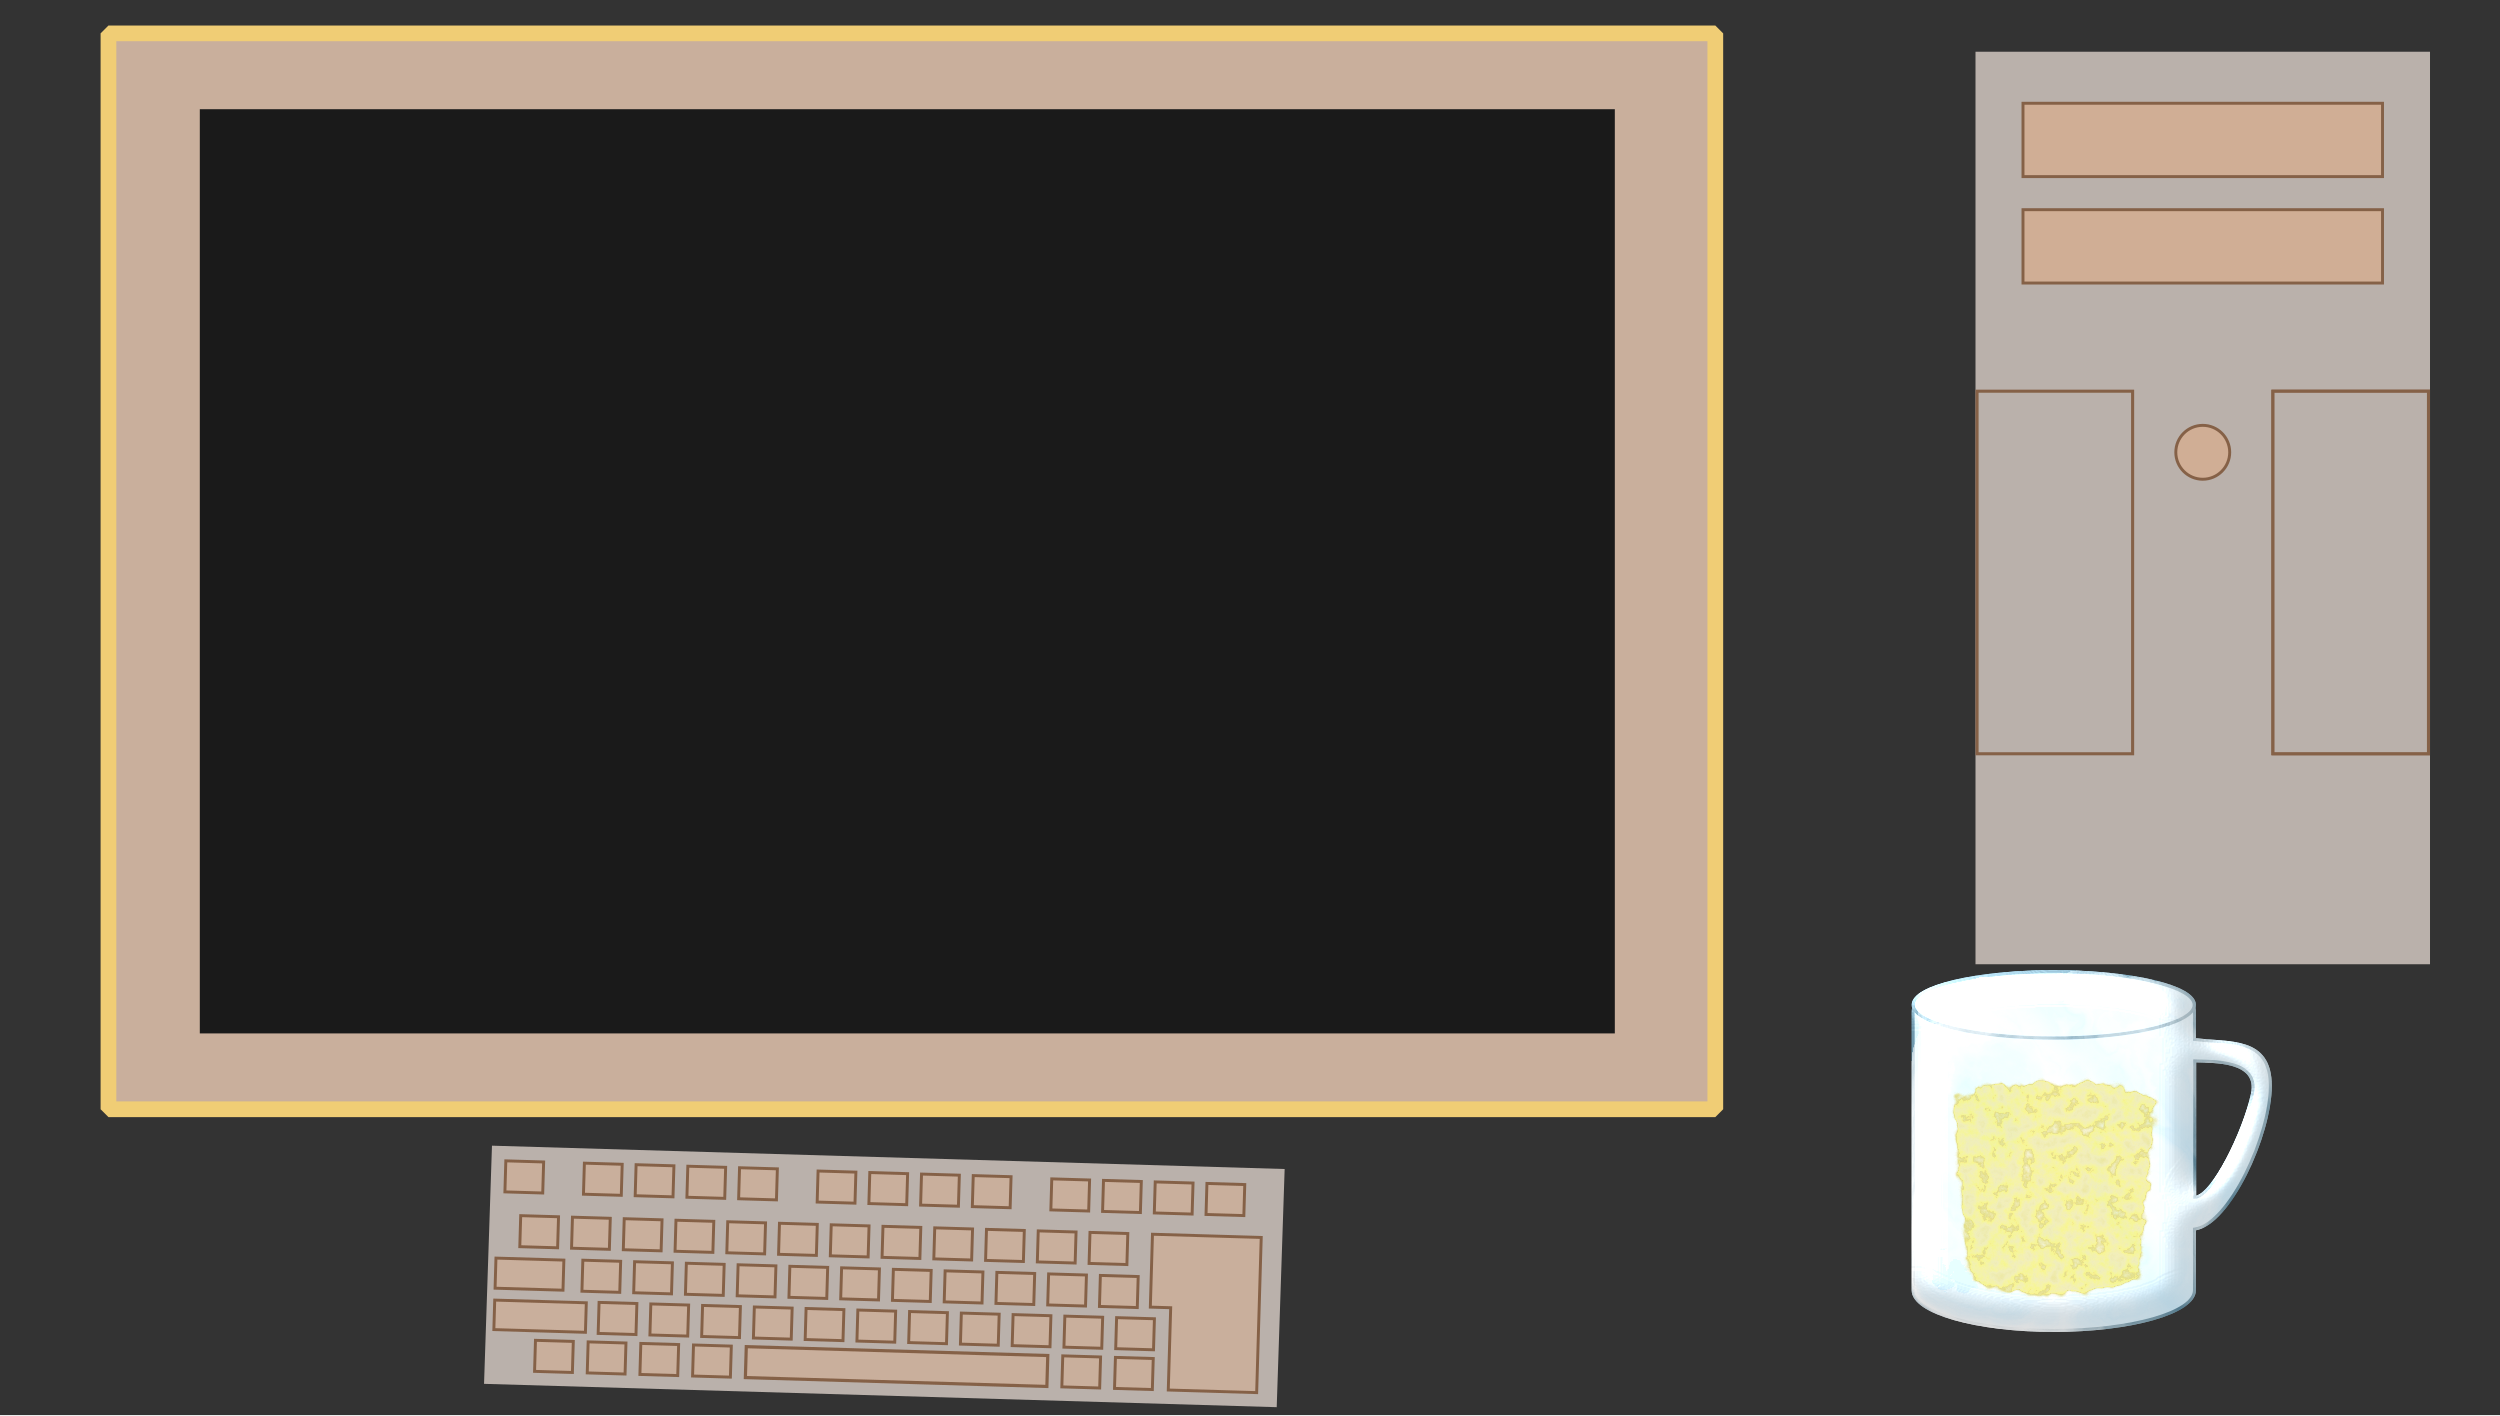
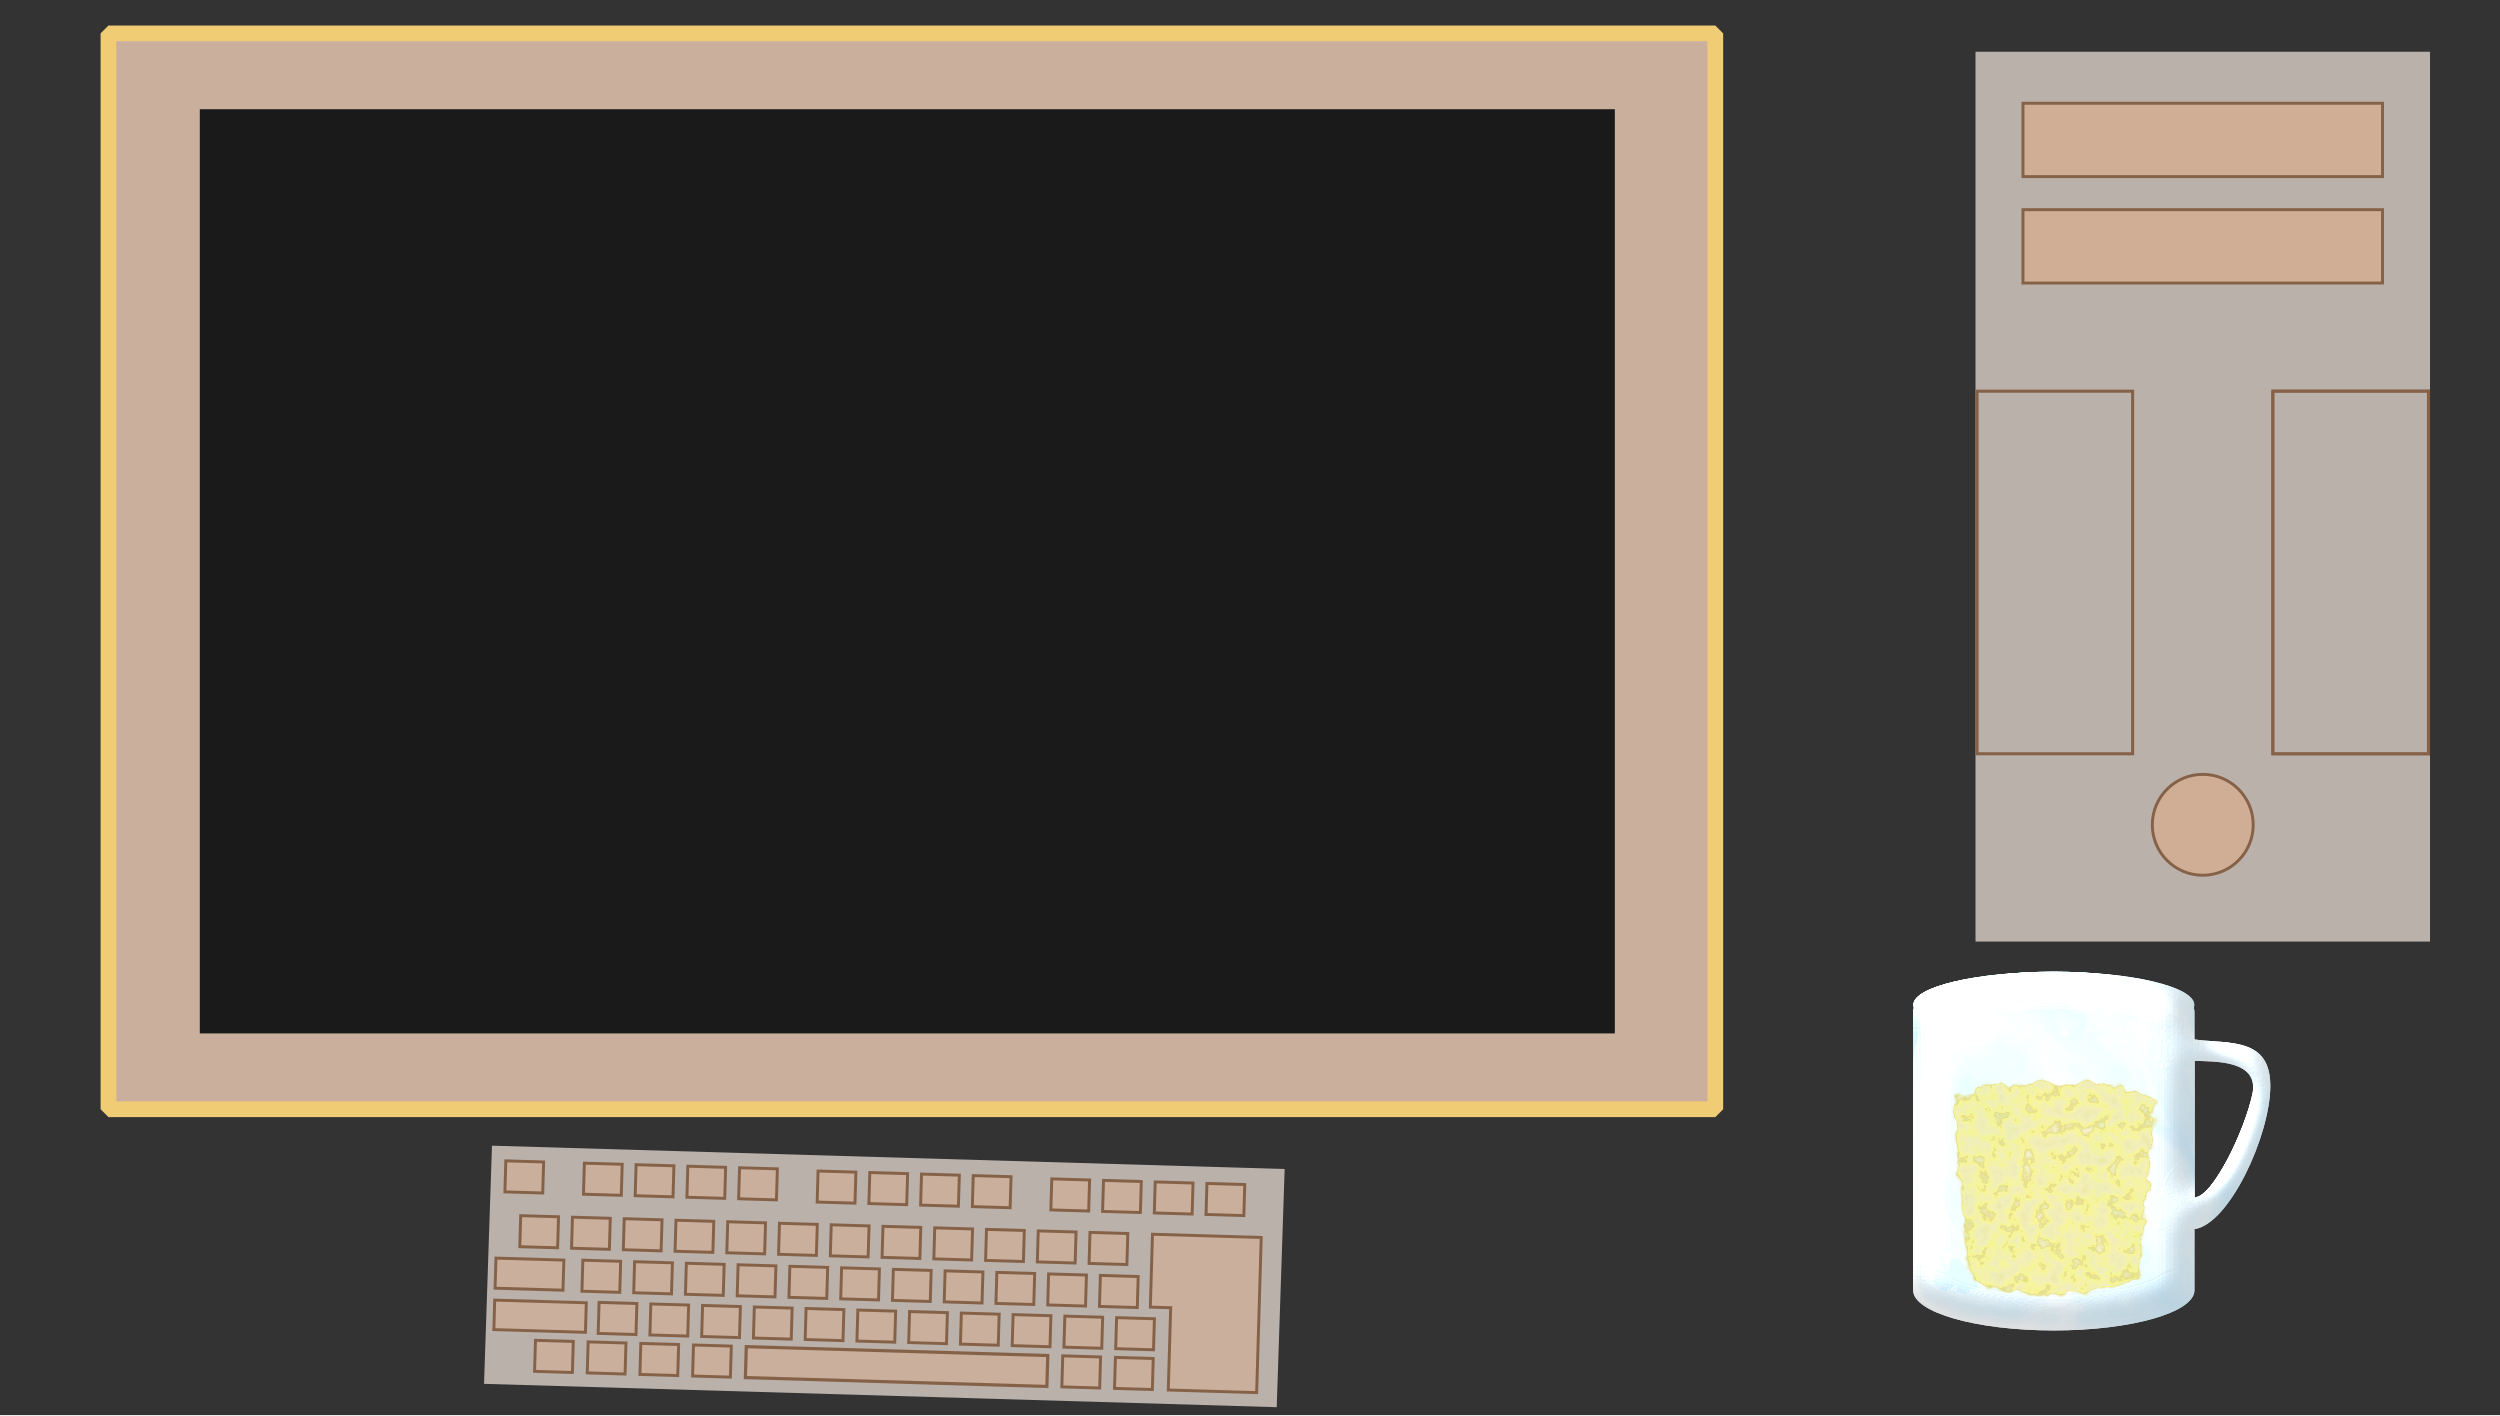
<svg xmlns="http://www.w3.org/2000/svg" width="848" height="480" viewBox="0 0 848 480" version="1.1" id="svg1">
  <defs id="defs1">
    <filter style="color-interpolation-filters:sRGB;" id="filter113" x="-0.06" y="-0.057" width="1.12" height="1.114">
      <feGaussianBlur result="result0" in="SourceGraphic" stdDeviation="0.5" id="feGaussianBlur109" />
      <feTurbulence baseFrequency="0.2" seed="300" numOctaves="10" result="result1" type="fractalNoise" id="feTurbulence109" />
      <feGaussianBlur stdDeviation="0.5" result="result8" id="feGaussianBlur110" />
      <feDisplacementMap result="result7" in2="result8" scale="5" in="result0" xChannelSelector="R" id="feDisplacementMap110" />
      <feComposite result="result2" operator="in" in2="result1" in="result7" id="feComposite110" />
      <feComposite k3="3" in2="result2" in="result0" operator="arithmetic" id="feComposite111" />
      <feBlend result="fbSourceGraphic" mode="multiply" in2="result2" id="feBlend111" />
      <feColorMatrix values="1 0 0 -1 0 1 0 1 -1 0 1 0 0 -1 0 -1.8 -0.5 0 5.7 -3.5 " in="fbSourceGraphic" result="fbSourceGraphicAlpha" id="feColorMatrix111" />
      <feGaussianBlur stdDeviation="0.5" in="fbSourceGraphicAlpha" result="result10" id="feGaussianBlur111" />
      <feSpecularLighting result="result6" surfaceScale="5" specularExponent="3" id="feSpecularLighting111">
        <feDistantLight azimuth="225" elevation="10" id="feDistantLight111" />
      </feSpecularLighting>
      <feComposite in2="fbSourceGraphicAlpha" in="result6" result="result21" operator="in" id="feComposite112" />
      <feGaussianBlur stdDeviation="0.2" in="result21" result="result20" id="feGaussianBlur112" />
      <feComposite in="fbSourceGraphic" result="result4" operator="arithmetic" k2="0.8" k3="0.7" in2="result20" id="feComposite113" />
    </filter>
-     <filter height="1.363" y="-0.182" width="1.365" x="-0.182" style="color-interpolation-filters:sRGB;" id="filter220">
+     <filter height="1.355" y="-0.177" width="1.357" x="-0.178" style="color-interpolation-filters:sRGB;" id="filter220">
      <feGaussianBlur stdDeviation="4" result="result8" id="feGaussianBlur216" />
      <feTurbulence seed="50" result="result7" type="turbulence" numOctaves="7" baseFrequency="0.01 0.01" id="feTurbulence216" />
      <feColorMatrix result="result5" values="1 0 0 0 0 0 1 0 0 0 0 0 1 0 0 0 0 0 1.4 0 " id="feColorMatrix216" />
      <feComposite result="result6" in="result5" operator="in" in2="result8" id="feComposite216" />
      <feDisplacementMap in="result5" xChannelSelector="A" yChannelSelector="A" scale="100" result="result4" in2="result6" id="feDisplacementMap216" />
      <feFlood flood-opacity="1" flood-color="rgb(224,224,224)" id="feFlood216" />
      <feComposite result="result2" operator="atop" in2="result4" id="feComposite217" />
      <feComposite in="result2" operator="atop" in2="SourceGraphic" result="result9" id="feComposite218" />
      <feBlend result="fbSourceGraphic" mode="darken" in2="result9" id="feBlend218" />
      <feGaussianBlur stdDeviation="5" in="fbSourceGraphic" result="result0" id="feGaussianBlur218" />
      <feSpecularLighting in="result0" result="result1" lighting-color="rgb(255,255,255)" surfaceScale="8" specularConstant="0.8" specularExponent="30" id="feSpecularLighting218">
        <feDistantLight elevation="55" azimuth="235" id="feDistantLight218" />
      </feSpecularLighting>
      <feComposite in2="fbSourceGraphic" in="result1" result="result2" operator="in" id="feComposite219" />
      <feComposite in="fbSourceGraphic" result="result4" operator="arithmetic" k2="1" k3="1" in2="result2" id="feComposite220" />
    </filter>
  </defs>
  <g id="layer3">
    <rect style="fill:#333333;fill-opacity:1;fill-rule:nonzero;stroke:none;stroke-width:5.757;stroke-linejoin:bevel;stroke-dasharray:none;stroke-opacity:1;paint-order:normal" id="rect3" width="848.538" height="480" x="0" y="0" />
  </g>
  <g id="layer5">
-     <g id="g113" style="filter:url(#filter220)">
-       <path id="path89" style="fill:#b6d2e0;fill-opacity:1;stroke:#477185;stroke-opacity:1" d="m 696.646,329.58 c -26.351,-1e-5 -47.712,6.104 -47.709,13.633 v 0.014 94.414 0.016 c 4.9e-4,7.528 21.36,13.631 47.709,13.631 26.349,2e-5 47.709,-6.103 47.709,-13.631 v -20.746 c 11.8,-1.592 25.74,-31.884 25.74,-48.533 -8e-5,-16.649 -13.94,-14.203 -25.74,-15.795 v -9.369 c 0.003,-7.529 -21.358,-13.633 -47.709,-13.633 z m 47.801,30.262 c 6.257,0.246 22.028,-0.452 19.562,11.26 -2.598,12.339 -13.305,34.784 -19.562,35.031 z" />
-       <ellipse style="fill:#b6d2e0;fill-opacity:1;stroke:#477185;stroke-width:1.103;stroke-dasharray:none;stroke-opacity:1" id="path91" cx="696.646" cy="340.874" rx="47.65" ry="11.242" />
+     <g id="g113" style="filter:url(#filter220);stroke:none;stroke-opacity:1;stroke-width:5;stroke-dasharray:none">
+       <path id="path89" style="fill:#b6d2e0;fill-opacity:1;stroke:none;stroke-opacity:1;stroke-width:5;stroke-dasharray:none" d="m 696.646,329.58 c -26.351,-1e-5 -47.712,6.104 -47.709,13.633 v 0.014 94.414 0.016 c 4.9e-4,7.528 21.36,13.631 47.709,13.631 26.349,2e-5 47.709,-6.103 47.709,-13.631 v -20.746 c 11.8,-1.592 25.74,-31.884 25.74,-48.533 -8e-5,-16.649 -13.94,-14.203 -25.74,-15.795 v -9.369 c 0.003,-7.529 -21.358,-13.633 -47.709,-13.633 z m 47.801,30.262 c 6.257,0.246 22.028,-0.452 19.562,11.26 -2.598,12.339 -13.305,34.784 -19.562,35.031 z" />
+       <ellipse style="fill:#b6d2e0;fill-opacity:1;stroke:none;stroke-width:5;stroke-dasharray:none;stroke-opacity:1" id="path91" cx="696.646" cy="340.874" rx="47.65" ry="11.242" />
    </g>
    <path id="path92" style="fill:#e6df80;fill-opacity:1;stroke:none;stroke-width:0.701;stroke-dasharray:none;stroke-opacity:1;filter:url(#filter113)" d="M 696.646 367.236 A 34.086 7.779 0 0 0 662.561 375.016 A 34.086 7.779 0 0 0 662.594 375.361 L 668.027 431.273 A 28.62 7.779 0 0 0 696.646 439.053 A 28.62 7.779 0 0 0 725.266 431.273 L 730.732 375.016 A 34.086 7.779 0 0 0 696.646 367.236 z " />
  </g>
  <g id="layer4" transform="rotate(1.686584,299.9704,432.9659)">
    <rect style="fill:#bab1ab;stroke-width:0.849" id="rect10" width="268.99" height="80.83" x="167.153" y="392.554" transform="matrix(1,0,-0.00387507,0.9999925,0,0)" />
    <rect style="fill:#c9af9c;fill-opacity:1;stroke:#856147;stroke-width:1;stroke-dasharray:none;stroke-opacity:1" id="rect11" width="12.835" height="10.531" x="170.476" y="397.557" />
    <g id="g28" transform="translate(1.31641)">
      <rect style="fill:#c9af9c;fill-opacity:1;stroke:#856147;stroke-width:1;stroke-dasharray:none;stroke-opacity:1" id="rect12" width="12.835" height="10.531" x="195.817" y="397.557" />
      <rect style="fill:#c9af9c;fill-opacity:1;stroke:#856147;stroke-width:1;stroke-dasharray:none;stroke-opacity:1" id="rect13" width="12.835" height="10.531" x="213.369" y="397.557" />
      <rect style="fill:#c9af9c;fill-opacity:1;stroke:#856147;stroke-width:1;stroke-dasharray:none;stroke-opacity:1" id="rect14" width="12.835" height="10.531" x="230.921" y="397.557" />
      <rect style="fill:#c9af9c;fill-opacity:1;stroke:#856147;stroke-width:1;stroke-dasharray:none;stroke-opacity:1" id="rect15" width="12.835" height="10.531" x="248.473" y="397.557" />
    </g>
    <g id="g31" transform="translate(80.63043,0.3291038)">
      <rect style="fill:#c9af9c;fill-opacity:1;stroke:#856147;stroke-width:1;stroke-dasharray:none;stroke-opacity:1" id="rect28" width="12.835" height="10.531" x="195.817" y="397.557" />
      <rect style="fill:#c9af9c;fill-opacity:1;stroke:#856147;stroke-width:1;stroke-dasharray:none;stroke-opacity:1" id="rect29" width="12.835" height="10.531" x="213.369" y="397.557" />
      <rect style="fill:#c9af9c;fill-opacity:1;stroke:#856147;stroke-width:1;stroke-dasharray:none;stroke-opacity:1" id="rect30" width="12.835" height="10.531" x="230.921" y="397.557" />
      <rect style="fill:#c9af9c;fill-opacity:1;stroke:#856147;stroke-width:1;stroke-dasharray:none;stroke-opacity:1" id="rect31" width="12.835" height="10.531" x="248.473" y="397.557" />
    </g>
    <g id="g35" transform="translate(159.9444,0.6582076)">
      <rect style="fill:#c9af9c;fill-opacity:1;stroke:#856147;stroke-width:1;stroke-dasharray:none;stroke-opacity:1" id="rect32" width="12.835" height="10.531" x="195.817" y="397.557" />
      <rect style="fill:#c9af9c;fill-opacity:1;stroke:#856147;stroke-width:1;stroke-dasharray:none;stroke-opacity:1" id="rect33" width="12.835" height="10.531" x="213.369" y="397.557" />
      <rect style="fill:#c9af9c;fill-opacity:1;stroke:#856147;stroke-width:1;stroke-dasharray:none;stroke-opacity:1" id="rect34" width="12.835" height="10.531" x="230.921" y="397.557" />
      <rect style="fill:#c9af9c;fill-opacity:1;stroke:#856147;stroke-width:1;stroke-dasharray:none;stroke-opacity:1" id="rect35" width="12.835" height="10.531" x="248.473" y="397.557" />
    </g>
    <rect style="fill:#c9af9c;fill-opacity:1;stroke:#856147;stroke-width:1;stroke-dasharray:none;stroke-opacity:1" id="rect36" width="12.835" height="10.531" x="176.071" y="415.987" />
    <rect style="fill:#c9af9c;fill-opacity:1;stroke:#856147;stroke-width:1;stroke-dasharray:none;stroke-opacity:1" id="rect37" width="12.835" height="10.531" x="193.633" y="415.987" />
    <rect style="fill:#c9af9c;fill-opacity:1;stroke:#856147;stroke-width:1;stroke-dasharray:none;stroke-opacity:1" id="rect38" width="12.835" height="10.531" x="211.195" y="415.987" />
    <rect style="fill:#c9af9c;fill-opacity:1;stroke:#856147;stroke-width:1;stroke-dasharray:none;stroke-opacity:1" id="rect39" width="12.835" height="10.531" x="228.757" y="415.987" />
    <rect style="fill:#c9af9c;fill-opacity:1;stroke:#856147;stroke-width:1;stroke-dasharray:none;stroke-opacity:1" id="rect40" width="12.835" height="10.531" x="246.319" y="415.987" />
    <rect style="fill:#c9af9c;fill-opacity:1;stroke:#856147;stroke-width:1;stroke-dasharray:none;stroke-opacity:1" id="rect41" width="12.835" height="10.531" x="263.881" y="415.987" />
    <rect style="fill:#c9af9c;fill-opacity:1;stroke:#856147;stroke-width:1;stroke-dasharray:none;stroke-opacity:1" id="rect42" width="12.835" height="10.531" x="281.444" y="415.987" />
    <rect style="fill:#c9af9c;fill-opacity:1;stroke:#856147;stroke-width:1;stroke-dasharray:none;stroke-opacity:1" id="rect43" width="12.835" height="10.531" x="299.006" y="415.987" />
    <rect style="fill:#c9af9c;fill-opacity:1;stroke:#856147;stroke-width:1;stroke-dasharray:none;stroke-opacity:1" id="rect44" width="12.835" height="10.531" x="316.568" y="415.987" />
    <rect style="fill:#c9af9c;fill-opacity:1;stroke:#856147;stroke-width:1;stroke-dasharray:none;stroke-opacity:1" id="rect45" width="12.835" height="10.531" x="334.13" y="415.987" />
    <rect style="fill:#c9af9c;fill-opacity:1;stroke:#856147;stroke-width:1;stroke-dasharray:none;stroke-opacity:1" id="rect46" width="12.835" height="10.531" x="351.692" y="415.987" />
    <rect style="fill:#c9af9c;fill-opacity:1;stroke:#856147;stroke-width:1;stroke-dasharray:none;stroke-opacity:1" id="rect47" width="12.835" height="10.531" x="369.254" y="415.987" />
    <rect style="fill:#c9af9c;fill-opacity:1;stroke:#856147;stroke-width:1;stroke-dasharray:none;stroke-opacity:1" id="rect48" width="23.047" height="10.212" x="168.102" y="430.627" />
    <rect style="fill:#c9af9c;fill-opacity:1;stroke:#856147;stroke-width:1;stroke-dasharray:none;stroke-opacity:1" id="rect49" width="12.835" height="10.531" x="197.582" y="430.468" />
    <rect style="fill:#c9af9c;fill-opacity:1;stroke:#856147;stroke-width:1;stroke-dasharray:none;stroke-opacity:1" id="rect50" width="12.835" height="10.531" x="215.144" y="430.468" />
    <rect style="fill:#c9af9c;fill-opacity:1;stroke:#856147;stroke-width:1;stroke-dasharray:none;stroke-opacity:1" id="rect51" width="12.835" height="10.531" x="232.706" y="430.468" />
    <rect style="fill:#c9af9c;fill-opacity:1;stroke:#856147;stroke-width:1;stroke-dasharray:none;stroke-opacity:1" id="rect52" width="12.835" height="10.531" x="250.268" y="430.468" />
    <rect style="fill:#c9af9c;fill-opacity:1;stroke:#856147;stroke-width:1;stroke-dasharray:none;stroke-opacity:1" id="rect53" width="12.835" height="10.531" x="267.831" y="430.468" />
    <rect style="fill:#c9af9c;fill-opacity:1;stroke:#856147;stroke-width:1;stroke-dasharray:none;stroke-opacity:1" id="rect54" width="12.835" height="10.531" x="285.393" y="430.468" />
    <rect style="fill:#c9af9c;fill-opacity:1;stroke:#856147;stroke-width:1;stroke-dasharray:none;stroke-opacity:1" id="rect55" width="12.835" height="10.531" x="302.955" y="430.468" />
    <rect style="fill:#c9af9c;fill-opacity:1;stroke:#856147;stroke-width:1;stroke-dasharray:none;stroke-opacity:1" id="rect56" width="12.835" height="10.531" x="320.517" y="430.468" />
    <rect style="fill:#c9af9c;fill-opacity:1;stroke:#856147;stroke-width:1;stroke-dasharray:none;stroke-opacity:1" id="rect57" width="12.835" height="10.531" x="338.079" y="430.468" />
    <rect style="fill:#c9af9c;fill-opacity:1;stroke:#856147;stroke-width:1;stroke-dasharray:none;stroke-opacity:1" id="rect58" width="12.835" height="10.531" x="355.642" y="430.468" />
    <rect style="fill:#c9af9c;fill-opacity:1;stroke:#856147;stroke-width:1;stroke-dasharray:none;stroke-opacity:1" id="rect59" width="12.835" height="10.531" x="373.204" y="430.468" />
    <rect style="fill:#c9af9c;fill-opacity:1;stroke:#856147;stroke-width:1;stroke-dasharray:none;stroke-opacity:1" id="rect61" width="12.835" height="10.531" x="203.506" y="444.619" />
    <rect style="fill:#c9af9c;fill-opacity:1;stroke:#856147;stroke-width:1;stroke-dasharray:none;stroke-opacity:1" id="rect62" width="12.835" height="10.531" x="221.068" y="444.619" />
    <rect style="fill:#c9af9c;fill-opacity:1;stroke:#856147;stroke-width:1;stroke-dasharray:none;stroke-opacity:1" id="rect63" width="12.835" height="10.531" x="238.63" y="444.619" />
    <rect style="fill:#c9af9c;fill-opacity:1;stroke:#856147;stroke-width:1;stroke-dasharray:none;stroke-opacity:1" id="rect64" width="12.835" height="10.531" x="256.192" y="444.619" />
    <rect style="fill:#c9af9c;fill-opacity:1;stroke:#856147;stroke-width:1;stroke-dasharray:none;stroke-opacity:1" id="rect65" width="12.835" height="10.531" x="273.754" y="444.619" />
    <rect style="fill:#c9af9c;fill-opacity:1;stroke:#856147;stroke-width:1;stroke-dasharray:none;stroke-opacity:1" id="rect66" width="12.835" height="10.531" x="291.317" y="444.619" />
    <rect style="fill:#c9af9c;fill-opacity:1;stroke:#856147;stroke-width:1;stroke-dasharray:none;stroke-opacity:1" id="rect67" width="12.835" height="10.531" x="308.879" y="444.619" />
    <rect style="fill:#c9af9c;fill-opacity:1;stroke:#856147;stroke-width:1;stroke-dasharray:none;stroke-opacity:1" id="rect68" width="12.835" height="10.531" x="326.441" y="444.619" />
    <rect style="fill:#c9af9c;fill-opacity:1;stroke:#856147;stroke-width:1;stroke-dasharray:none;stroke-opacity:1" id="rect69" width="12.835" height="10.531" x="344.003" y="444.619" />
    <rect style="fill:#c9af9c;fill-opacity:1;stroke:#856147;stroke-width:1;stroke-dasharray:none;stroke-opacity:1" id="rect70" width="12.835" height="10.531" x="361.565" y="444.619" />
    <rect style="fill:#c9af9c;fill-opacity:1;stroke:#856147;stroke-width:1;stroke-dasharray:none;stroke-opacity:1" id="rect71" width="12.835" height="10.531" x="379.128" y="444.619" />
    <rect style="fill:#c9af9c;fill-opacity:1;stroke:#856147;stroke-width:1;stroke-dasharray:none;stroke-opacity:1" id="rect72" width="12.835" height="10.531" x="182.323" y="458.112" />
    <rect style="fill:#c9af9c;fill-opacity:1;stroke:#856147;stroke-width:1;stroke-dasharray:none;stroke-opacity:1" id="rect73" width="12.835" height="10.531" x="200.197" y="458.112" />
    <rect style="fill:#c9af9c;fill-opacity:1;stroke:#856147;stroke-width:1;stroke-dasharray:none;stroke-opacity:1" id="rect74" width="12.835" height="10.531" x="218.071" y="458.112" />
    <rect style="fill:#c9af9c;fill-opacity:1;stroke:#856147;stroke-width:1;stroke-dasharray:none;stroke-opacity:1" id="rect75" width="12.835" height="10.531" x="235.945" y="458.112" />
    <rect style="fill:#c9af9c;fill-opacity:1;stroke:#856147;stroke-width:1.085;stroke-dasharray:none;stroke-opacity:1" id="rect76" width="102.312" height="10.492" x="253.861" y="458.155" />
    <rect style="fill:#c9af9c;fill-opacity:1;stroke:#856147;stroke-width:1;stroke-dasharray:none;stroke-opacity:1" id="rect77" width="12.835" height="10.531" x="361.254" y="458.112" />
    <rect style="fill:#c9af9c;fill-opacity:1;stroke:#856147;stroke-width:1;stroke-dasharray:none;stroke-opacity:1" id="rect78" width="12.835" height="10.531" x="379.128" y="458.112" />
    <path id="rect79" style="fill:#c9af9c;fill-opacity:1;stroke:#856147;stroke-width:1;stroke-dasharray:none;stroke-opacity:1" d="m 390.459,415.986 v 24.73 h 6.91 v 27.928 h 29.996 v -27.928 -2.398 -22.332 z" />
    <rect style="fill:#c9af9c;fill-opacity:1;stroke:#856147;stroke-width:1;stroke-dasharray:none;stroke-opacity:1" id="rect80" width="31.077" height="10.014" x="168.102" y="444.878" />
  </g>
  <g id="layer2" transform="translate(184.2582,0.8816521)">
-     <rect style="fill:#bab1ab;fill-opacity:1;fill-rule:nonzero;stroke:none;stroke-width:4.816;stroke-linejoin:bevel;stroke-dasharray:none;stroke-opacity:1;paint-order:normal" id="rect4" width="154.167" height="309.524" x="485.833" y="16.667" />
+     <rect style="fill:#bab1ab;fill-opacity:1;fill-rule:nonzero;stroke:none;stroke-width:4.756;stroke-linejoin:bevel;stroke-dasharray:none;stroke-opacity:1;paint-order:normal" id="rect4" width="154.167" height="301.834" x="485.833" y="16.667" />
    <g id="g6" transform="translate(1.45327,-7.804878)" style="fill:#d0ae95;fill-opacity:1;stroke:#856147;stroke-opacity:1">
      <rect style="fill:#d0ae95;fill-opacity:1;fill-rule:nonzero;stroke:#856147;stroke-width:1;stroke-linejoin:miter;stroke-dasharray:none;stroke-opacity:1;paint-order:normal" id="rect5" width="121.951" height="24.878" x="500.488" y="41.951" />
      <rect style="fill:#d0ae95;fill-opacity:1;fill-rule:nonzero;stroke:#856147;stroke-width:1;stroke-linejoin:miter;stroke-dasharray:none;stroke-opacity:1;paint-order:normal" id="rect6" width="121.951" height="24.878" x="500.488" y="78.049" />
    </g>
-     <circle style="fill:#d0ae95;fill-opacity:1;fill-rule:nonzero;stroke:#856147;stroke-width:1;stroke-linejoin:miter;stroke-dasharray:none;stroke-opacity:1;paint-order:normal" id="path6" cx="562.917" cy="152.537" r="9.141" />
+     <circle style="fill:#d0ae95;fill-opacity:1;fill-rule:nonzero;stroke:#856147;stroke-width:1;stroke-linejoin:miter;stroke-dasharray:none;stroke-opacity:1;paint-order:normal" id="path6" cx="562.917" cy="278.894" r="17.111" />
    <rect style="fill:#bab1ab;fill-opacity:1;fill-rule:nonzero;stroke:#856147;stroke-width:1.044;stroke-linejoin:miter;stroke-dasharray:none;stroke-opacity:1;paint-order:normal" id="rect7" width="52.771" height="122.985" x="586.708" y="131.812" />
    <rect style="fill:#bab1ab;fill-opacity:1;fill-rule:nonzero;stroke:#856147;stroke-width:1.044;stroke-linejoin:miter;stroke-dasharray:none;stroke-opacity:1;paint-order:normal" id="rect8" width="52.771" height="122.985" x="486.355" y="131.812" />
    <rect style="fill:#bab1ab;fill-opacity:1;fill-rule:nonzero;stroke:#856147;stroke-width:1.043;stroke-linejoin:miter;stroke-dasharray:none;stroke-opacity:1;paint-order:normal" id="rect9" width="52.743" height="122.93" x="586.735" y="131.839" />
  </g>
  <g id="layer1" transform="translate(34.61539,9.146087)">
-     <rect style="display:inline;fill:#c9af9c;fill-opacity:1;fill-rule:nonzero;stroke:#f0cd75;stroke-width:5.328;stroke-linejoin:bevel;stroke-dasharray:none;stroke-opacity:1;paint-order:normal" id="rect2" width="545.045" height="364.942" x="2.172" y="2.172" />
+     <rect style="display:inline;fill:#c9af9c;fill-opacity:1;fill-rule:nonzero;stroke:#f0cd75;stroke-width:5.329;stroke-linejoin:bevel;stroke-dasharray:none;stroke-opacity:1;paint-order:normal" id="rect2" width="545.045" height="364.942" x="2.172" y="2.172" />
    <rect style="display:inline;fill:#1a1a1a;fill-opacity:1;fill-rule:nonzero;stroke-width:1.07" id="rect1" width="479.974" height="313.492" x="33.159" y="27.897" />
  </g>
</svg>
